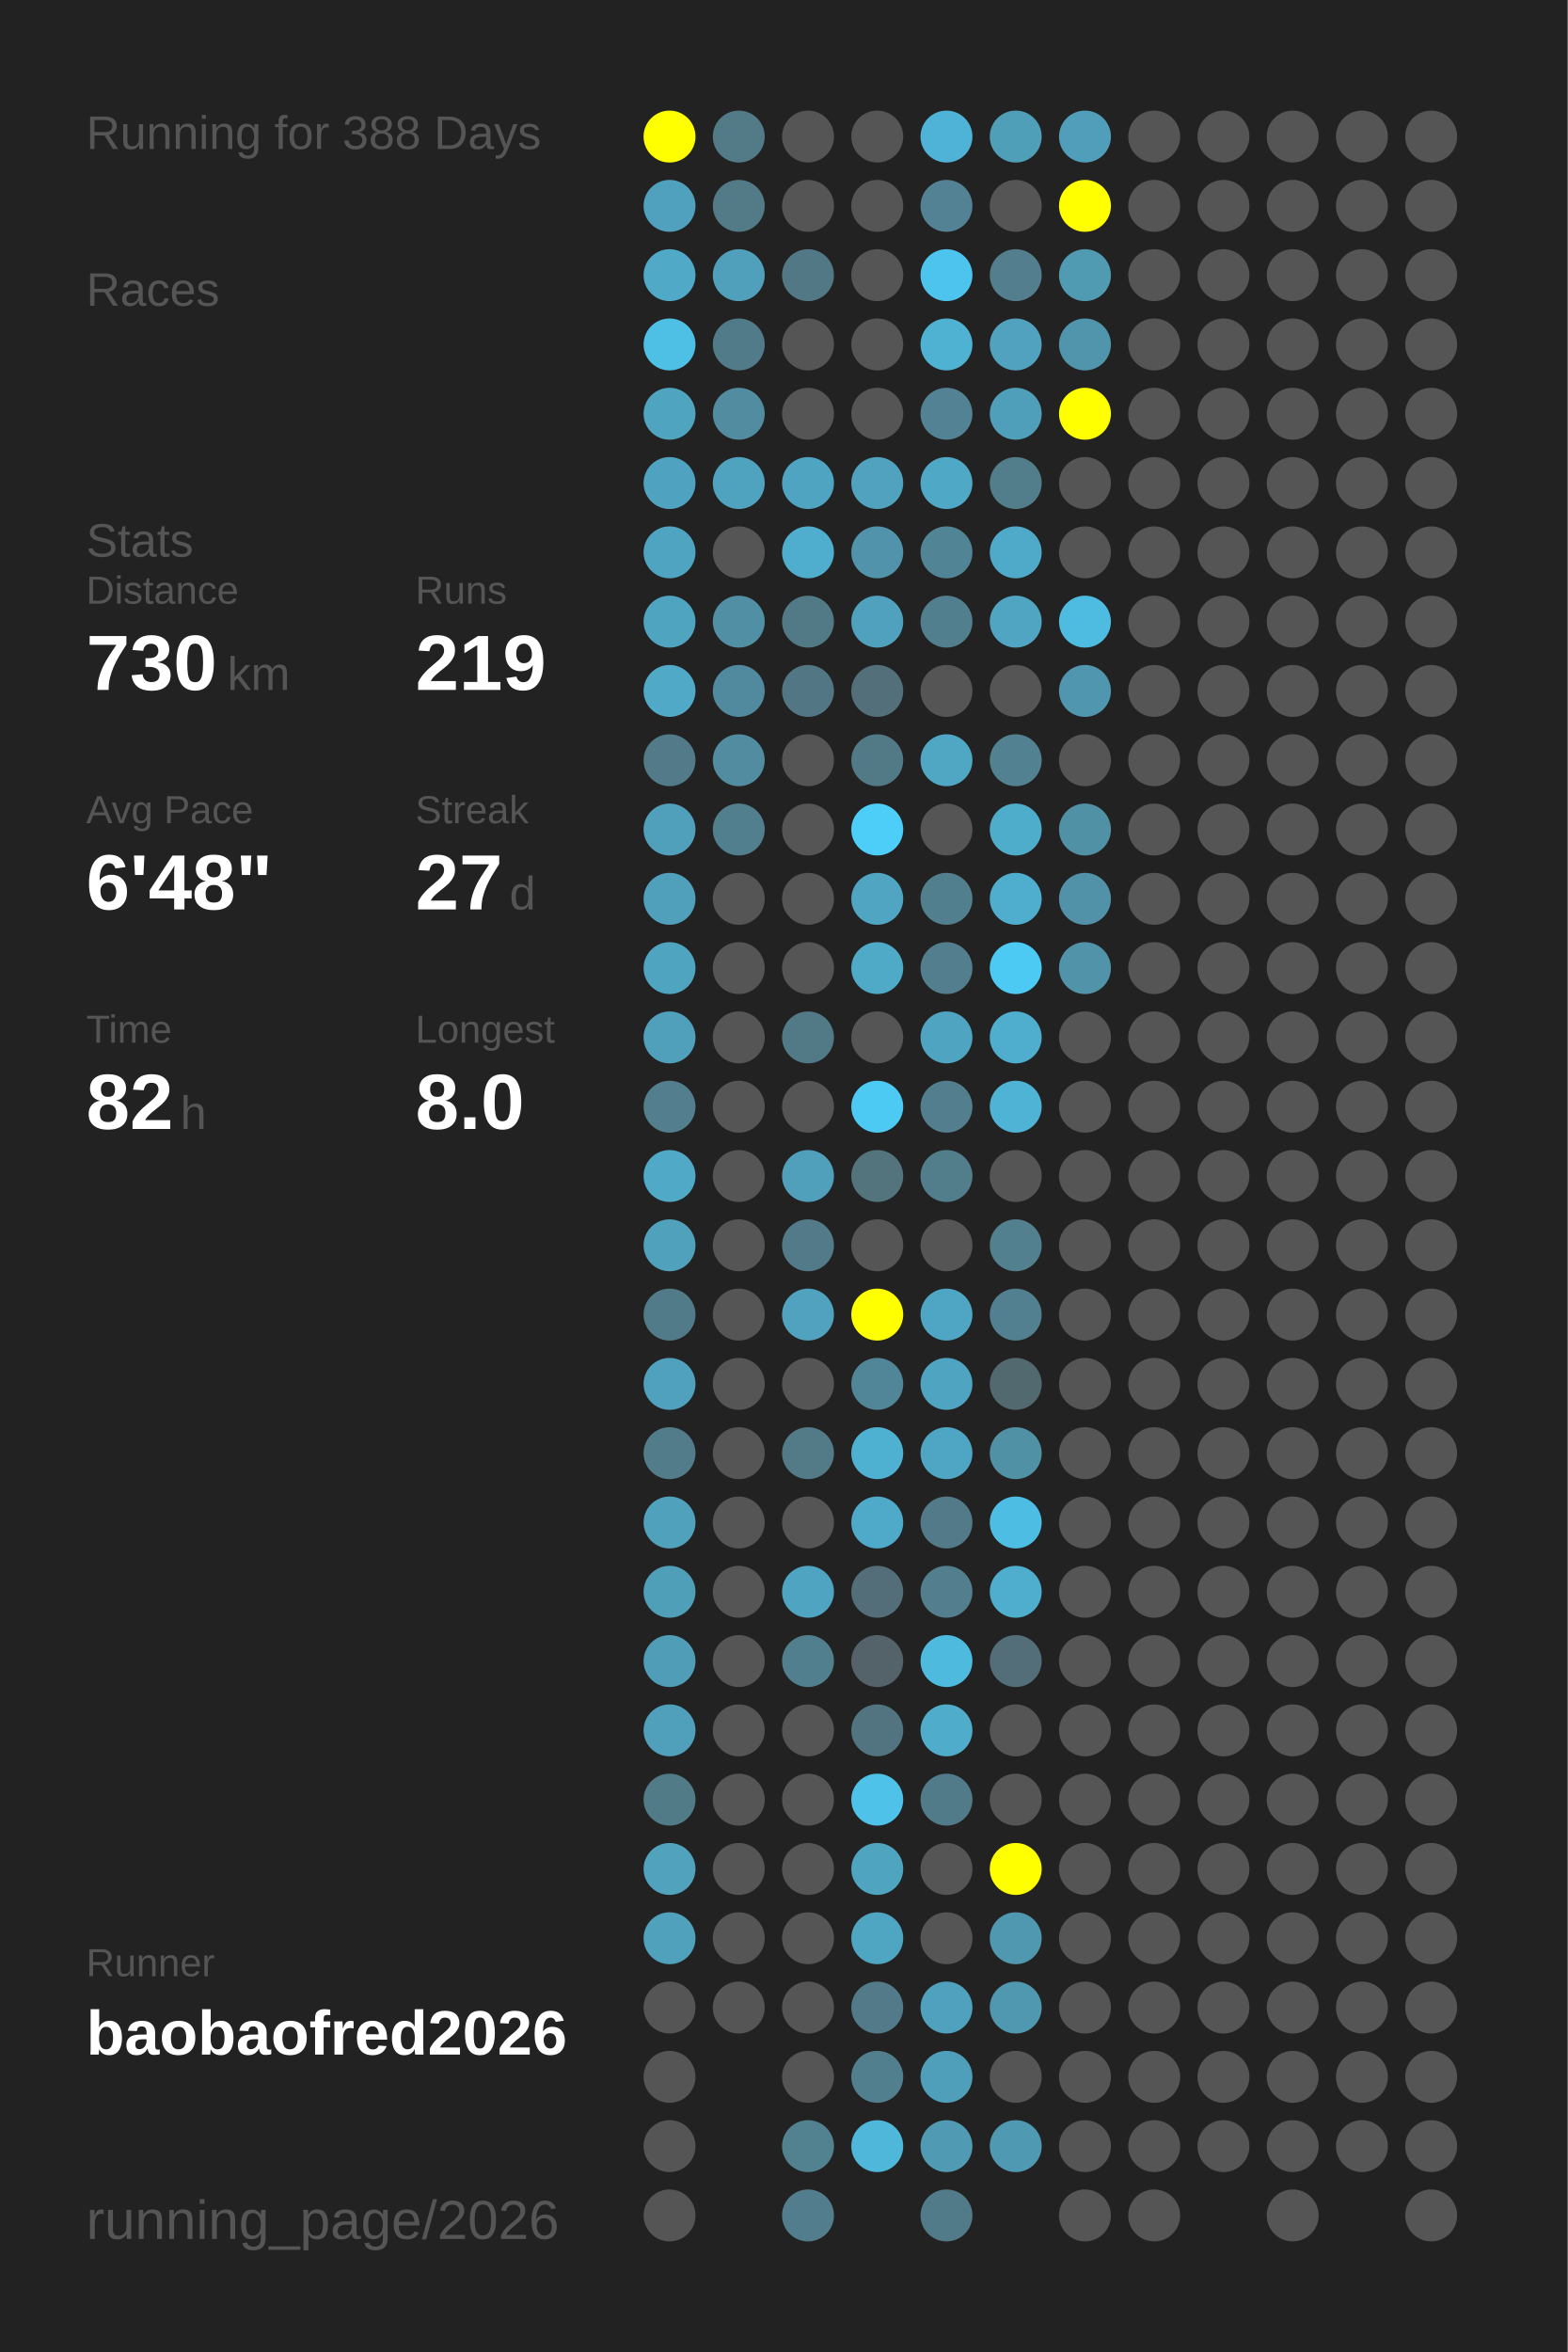
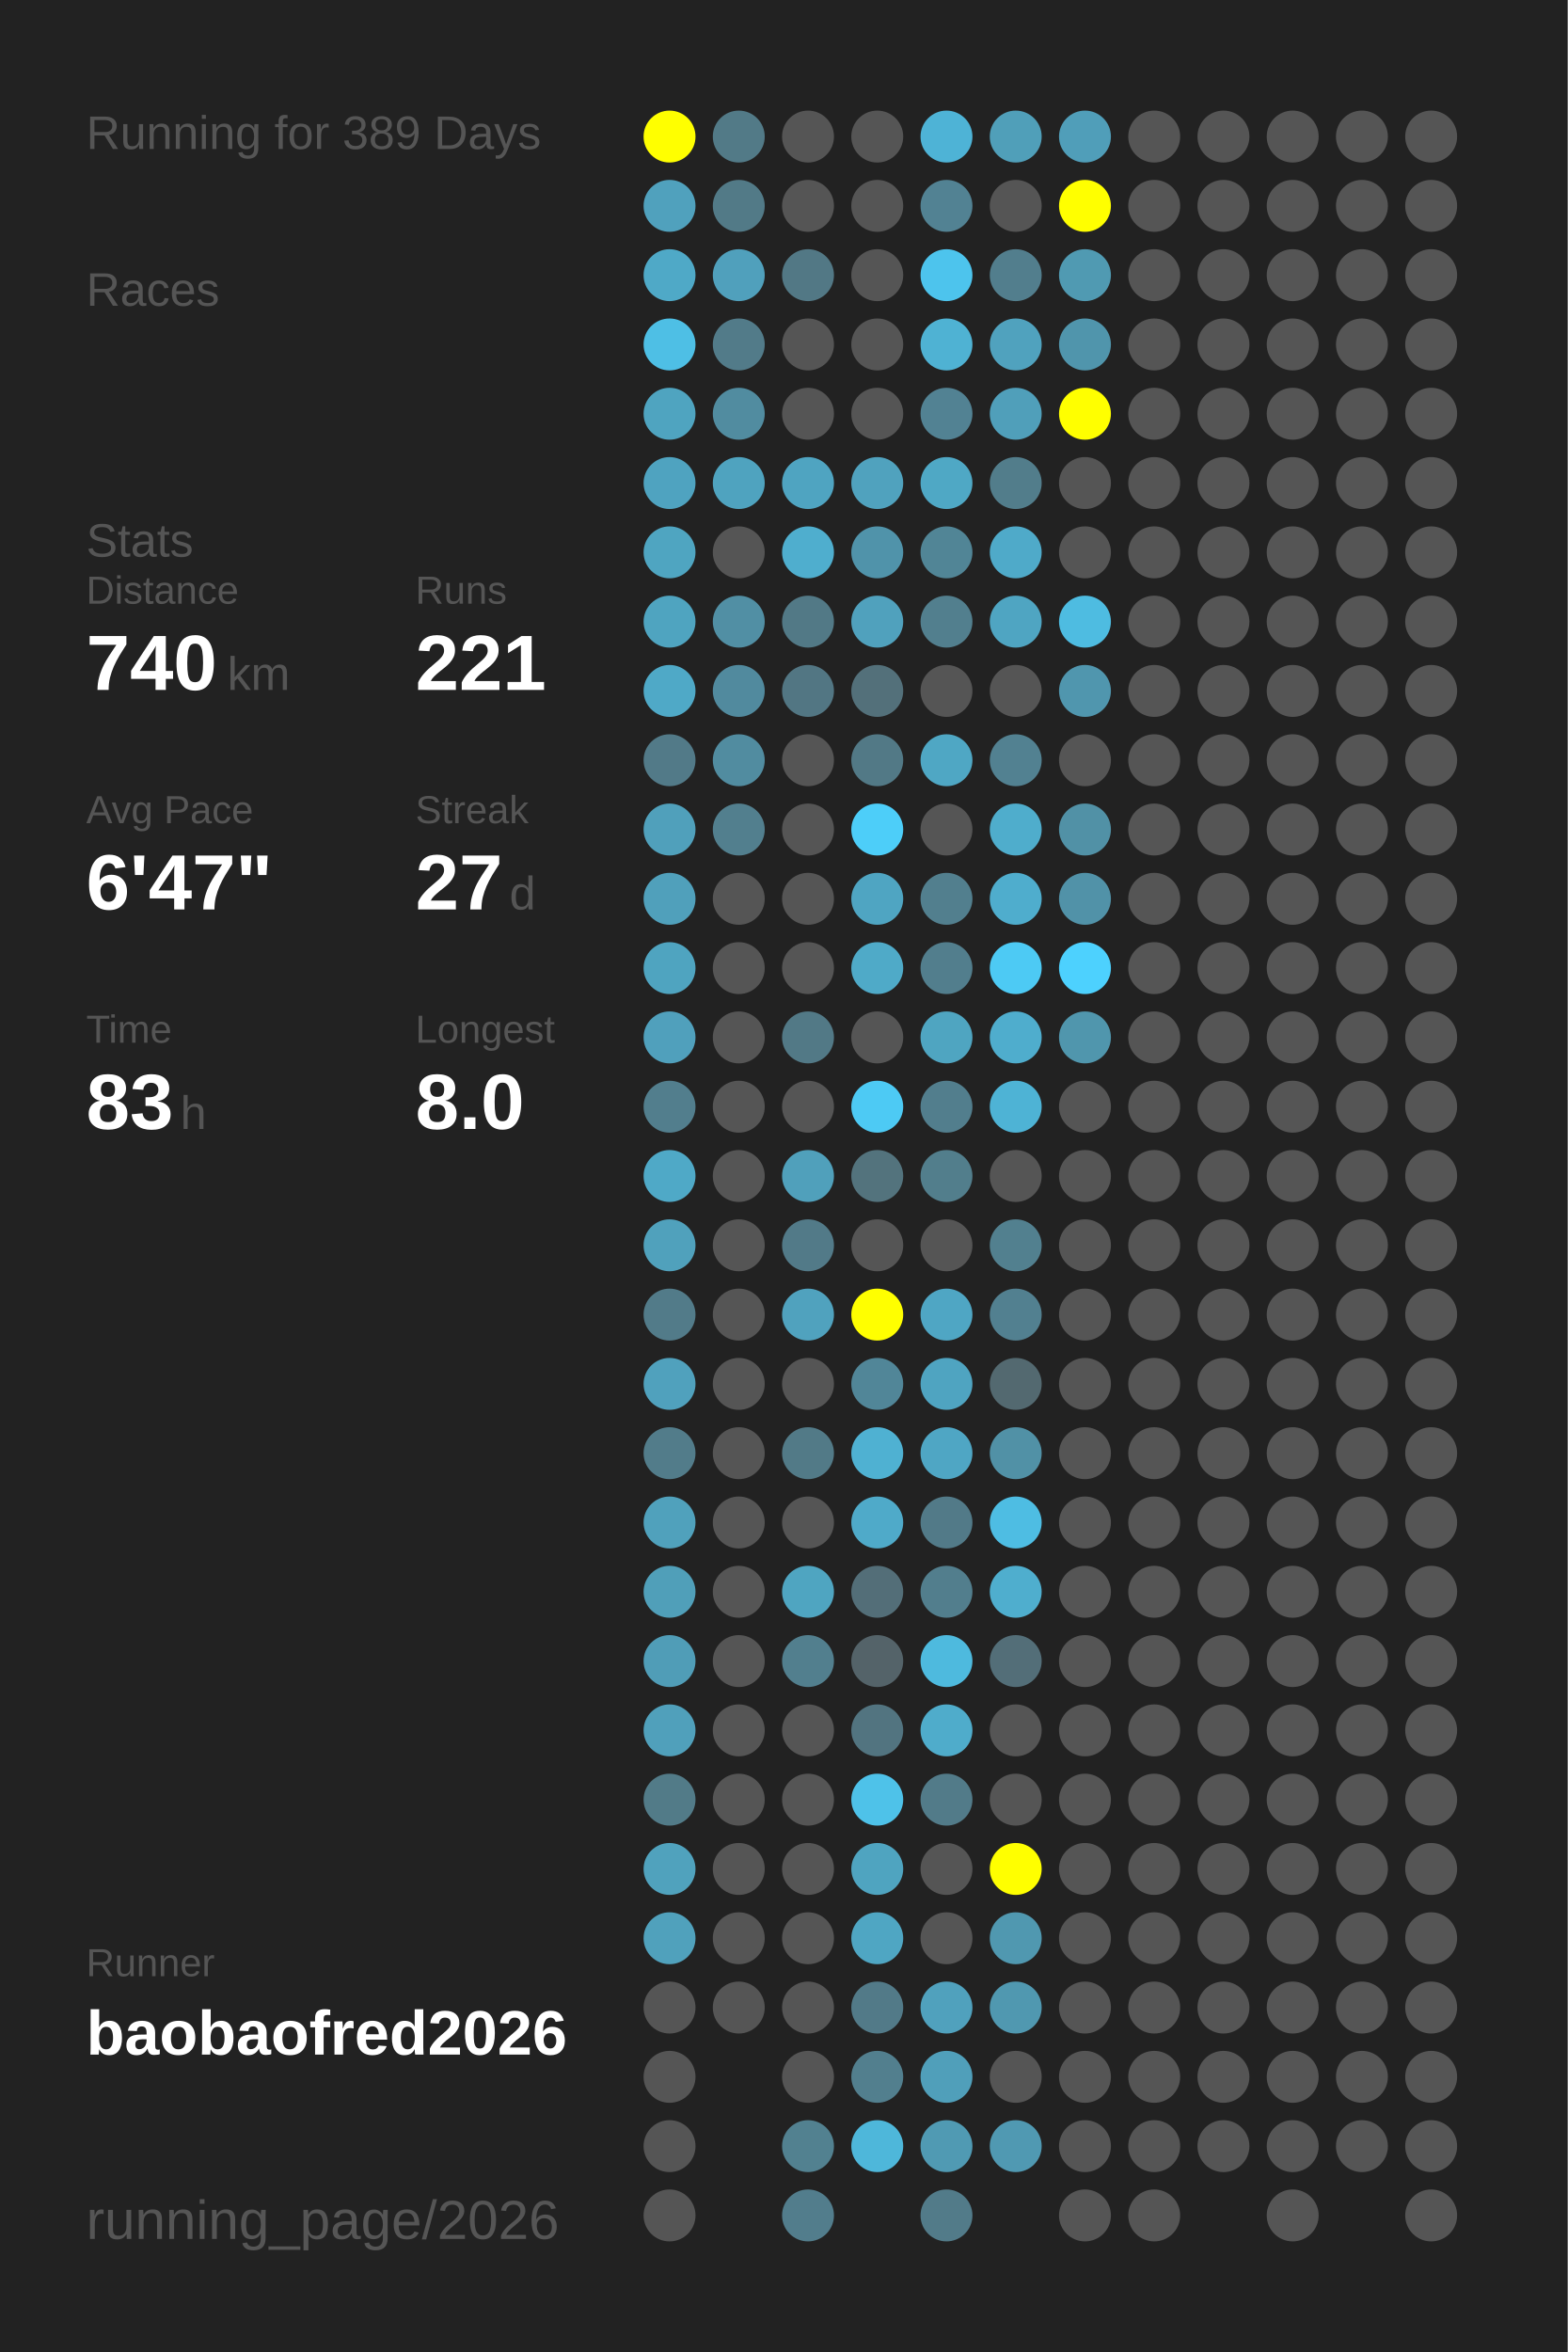
<svg xmlns="http://www.w3.org/2000/svg" baseProfile="full" height="300mm" version="1.1" viewBox="0,0,200,300" width="200mm">
  <defs />
  <rect fill="#222222" height="300" width="200" x="0" y="0" />
-   <text fill="#555555" style="font-size:6px; font-family:Arial;" x="11" y="19">Running for 388 Days</text>
+   <text fill="#555555" style="font-size:6px; font-family:Arial;" x="11" y="19">Running for 389 Days</text>
  <text fill="#555555" style="font-size:6px; font-family:Arial;" x="11" y="39">Races</text>
  <text fill="#555555" style="font-size:6px; font-family:Arial;" x="11" y="71">Stats</text>
  <text fill="#555555" style="font-size:5px; font-family:Arial;" x="11" y="77">Distance</text>
-   <text fill="#FFFFFF" style="font-size:10px; font-family:Arial; font-weight:bold;" x="11" y="88">730</text>
+   <text fill="#FFFFFF" style="font-size:10px; font-family:Arial; font-weight:bold;" x="11" y="88">740</text>
  <text fill="#555555" style="font-size:6px; font-family:Arial;" x="29" y="88">km</text>
  <text fill="#555555" style="font-size:5px; font-family:Arial;" x="53" y="77">Runs</text>
-   <text fill="#FFFFFF" style="font-size:10px; font-family:Arial; font-weight:bold;" x="53" y="88">219</text>
+   <text fill="#FFFFFF" style="font-size:10px; font-family:Arial; font-weight:bold;" x="53" y="88">221</text>
  <text fill="#555555" style="font-size:5px; font-family:Arial;" x="11" y="105">Avg Pace</text>
-   <text fill="#FFFFFF" style="font-size:10px; font-family:Arial; font-weight:bold;" x="11" y="116">6'48"</text>
+   <text fill="#FFFFFF" style="font-size:10px; font-family:Arial; font-weight:bold;" x="11" y="116">6'47"</text>
  <text fill="#555555" style="font-size:5px; font-family:Arial;" x="53" y="105">Streak</text>
  <text fill="#FFFFFF" style="font-size:10px; font-family:Arial; font-weight:bold;" x="53" y="116">27</text>
  <text fill="#555555" style="font-size:6px; font-family:Arial;" x="65" y="116">d</text>
  <text fill="#555555" style="font-size:5px; font-family:Arial;" x="11" y="133">Time</text>
-   <text fill="#FFFFFF" style="font-size:10px; font-family:Arial; font-weight:bold;" x="11" y="144">82</text>
+   <text fill="#FFFFFF" style="font-size:10px; font-family:Arial; font-weight:bold;" x="11" y="144">83</text>
  <text fill="#555555" style="font-size:6px; font-family:Arial;" x="23" y="144">h</text>
  <text fill="#555555" style="font-size:5px; font-family:Arial;" x="53" y="133">Longest</text>
  <text fill="#FFFFFF" style="font-size:10px; font-family:Arial; font-weight:bold;" x="53" y="144">8.0</text>
  <text fill="#555555" style="font-size:5px; font-family:Arial;" x="11" y="252.065">Runner</text>
  <text fill="#FFFFFF" style="font-size:8px; font-family:Arial; font-weight:bold;" x="11" y="262.065">baobaofred2026</text>
  <text fill="#555555" style="font-size:7px; font-family:Arial;" x="11" y="285.581">running_page/2026</text>
  <circle cx="85.417" cy="17.419" fill="#FFFF00" r="3.312" />
  <circle cx="85.417" cy="26.258" fill="#50a1bd" r="3.312" />
  <circle cx="85.417" cy="35.097" fill="#4fa9c7" r="3.312" />
  <circle cx="85.417" cy="43.935" fill="#4ebfe5" r="3.312" />
  <circle cx="85.417" cy="52.774" fill="#4fa4c0" r="3.312" />
  <circle cx="85.417" cy="61.613" fill="#4fa3c0" r="3.312" />
  <circle cx="85.417" cy="70.452" fill="#4fa5c1" r="3.312" />
  <circle cx="85.417" cy="79.29" fill="#4fa4c0" r="3.312" />
  <circle cx="85.417" cy="88.129" fill="#4fa9c7" r="3.312" />
  <circle cx="85.417" cy="96.968" fill="#527a88" r="3.312" />
  <circle cx="85.417" cy="105.806" fill="#50a0bb" r="3.312" />
  <circle cx="85.417" cy="114.645" fill="#50a0bb" r="3.312" />
  <circle cx="85.417" cy="123.484" fill="#4fa4c0" r="3.312" />
  <circle cx="85.417" cy="132.323" fill="#50a0bc" r="3.312" />
  <circle cx="85.417" cy="141.161" fill="#527e8d" r="3.312" />
  <circle cx="85.417" cy="150" fill="#4fa9c7" r="3.312" />
  <circle cx="85.417" cy="158.839" fill="#50a1bc" r="3.312" />
  <circle cx="85.417" cy="167.677" fill="#527b89" r="3.312" />
  <circle cx="85.417" cy="176.516" fill="#50a1bd" r="3.312" />
  <circle cx="85.417" cy="185.355" fill="#527c8a" r="3.312" />
  <circle cx="85.417" cy="194.194" fill="#50a1bc" r="3.312" />
  <circle cx="85.417" cy="203.032" fill="#509fb9" r="3.312" />
  <circle cx="85.417" cy="211.871" fill="#509db7" r="3.312" />
  <circle cx="85.417" cy="220.71" fill="#50a0bb" r="3.312" />
  <circle cx="85.417" cy="229.548" fill="#527b88" r="3.312" />
  <circle cx="85.417" cy="238.387" fill="#50a2bd" r="3.312" />
  <circle cx="85.417" cy="247.226" fill="#50a1bc" r="3.312" />
  <circle cx="85.417" cy="256.065" fill="#555555" r="3.312" />
  <circle cx="85.417" cy="264.903" fill="#555555" r="3.312" />
  <circle cx="85.417" cy="273.742" fill="#555555" r="3.312" />
  <circle cx="85.417" cy="282.581" fill="#555555" r="3.312" />
  <circle cx="94.25" cy="17.419" fill="#527a87" r="3.312" />
  <circle cx="94.25" cy="26.258" fill="#527a87" r="3.312" />
  <circle cx="94.25" cy="35.097" fill="#50a0bc" r="3.312" />
  <circle cx="94.25" cy="43.935" fill="#527b89" r="3.312" />
  <circle cx="94.25" cy="52.774" fill="#518ca0" r="3.312" />
  <circle cx="94.25" cy="61.613" fill="#4fa3bf" r="3.312" />
  <circle cx="94.25" cy="70.452" fill="#555555" r="3.312" />
  <circle cx="94.25" cy="79.29" fill="#518fa4" r="3.312" />
  <circle cx="94.25" cy="88.129" fill="#518a9e" r="3.312" />
  <circle cx="94.25" cy="96.968" fill="#518ca0" r="3.312" />
  <circle cx="94.25" cy="105.806" fill="#527f8e" r="3.312" />
  <circle cx="94.25" cy="114.645" fill="#555555" r="3.312" />
  <circle cx="94.25" cy="123.484" fill="#555555" r="3.312" />
  <circle cx="94.25" cy="132.323" fill="#555555" r="3.312" />
  <circle cx="94.25" cy="141.161" fill="#555555" r="3.312" />
  <circle cx="94.25" cy="150" fill="#555555" r="3.312" />
  <circle cx="94.25" cy="158.839" fill="#555555" r="3.312" />
  <circle cx="94.25" cy="167.677" fill="#555555" r="3.312" />
  <circle cx="94.25" cy="176.516" fill="#555555" r="3.312" />
  <circle cx="94.25" cy="185.355" fill="#555555" r="3.312" />
  <circle cx="94.25" cy="194.194" fill="#555555" r="3.312" />
  <circle cx="94.25" cy="203.032" fill="#555555" r="3.312" />
  <circle cx="94.25" cy="211.871" fill="#555555" r="3.312" />
  <circle cx="94.25" cy="220.71" fill="#555555" r="3.312" />
  <circle cx="94.25" cy="229.548" fill="#555555" r="3.312" />
  <circle cx="94.25" cy="238.387" fill="#555555" r="3.312" />
  <circle cx="94.25" cy="247.226" fill="#555555" r="3.312" />
  <circle cx="94.25" cy="256.065" fill="#555555" r="3.312" />
  <circle cx="103.083" cy="17.419" fill="#555555" r="3.312" />
  <circle cx="103.083" cy="26.258" fill="#555555" r="3.312" />
  <circle cx="103.083" cy="35.097" fill="#527885" r="3.312" />
  <circle cx="103.083" cy="43.935" fill="#555555" r="3.312" />
  <circle cx="103.083" cy="52.774" fill="#555555" r="3.312" />
  <circle cx="103.083" cy="61.613" fill="#4fa4c1" r="3.312" />
  <circle cx="103.083" cy="70.452" fill="#4faece" r="3.312" />
  <circle cx="103.083" cy="79.29" fill="#527986" r="3.312" />
  <circle cx="103.083" cy="88.129" fill="#527683" r="3.312" />
  <circle cx="103.083" cy="96.968" fill="#555555" r="3.312" />
  <circle cx="103.083" cy="105.806" fill="#555555" r="3.312" />
  <circle cx="103.083" cy="114.645" fill="#555555" r="3.312" />
  <circle cx="103.083" cy="123.484" fill="#555555" r="3.312" />
  <circle cx="103.083" cy="132.323" fill="#527986" r="3.312" />
  <circle cx="103.083" cy="141.161" fill="#555555" r="3.312" />
  <circle cx="103.083" cy="150" fill="#50a0bb" r="3.312" />
  <circle cx="103.083" cy="158.839" fill="#527a88" r="3.312" />
  <circle cx="103.083" cy="167.677" fill="#50a2be" r="3.312" />
  <circle cx="103.083" cy="176.516" fill="#555555" r="3.312" />
  <circle cx="103.083" cy="185.355" fill="#527a87" r="3.312" />
  <circle cx="103.083" cy="194.194" fill="#555555" r="3.312" />
  <circle cx="103.083" cy="203.032" fill="#4fa5c1" r="3.312" />
  <circle cx="103.083" cy="211.871" fill="#527f8e" r="3.312" />
  <circle cx="103.083" cy="220.71" fill="#555555" r="3.312" />
  <circle cx="103.083" cy="229.548" fill="#555555" r="3.312" />
  <circle cx="103.083" cy="238.387" fill="#555555" r="3.312" />
  <circle cx="103.083" cy="247.226" fill="#555555" r="3.312" />
  <circle cx="103.083" cy="256.065" fill="#555555" r="3.312" />
  <circle cx="103.083" cy="264.903" fill="#555555" r="3.312" />
  <circle cx="103.083" cy="273.742" fill="#528190" r="3.312" />
  <circle cx="103.083" cy="282.581" fill="#527d8c" r="3.312" />
  <circle cx="111.917" cy="17.419" fill="#555555" r="3.312" />
  <circle cx="111.917" cy="26.258" fill="#555555" r="3.312" />
  <circle cx="111.917" cy="35.097" fill="#555555" r="3.312" />
  <circle cx="111.917" cy="43.935" fill="#555555" r="3.312" />
  <circle cx="111.917" cy="52.774" fill="#555555" r="3.312" />
  <circle cx="111.917" cy="61.613" fill="#50a2be" r="3.312" />
  <circle cx="111.917" cy="70.452" fill="#5093aa" r="3.312" />
  <circle cx="111.917" cy="79.29" fill="#50a1bd" r="3.312" />
  <circle cx="111.917" cy="88.129" fill="#53707a" r="3.312" />
  <circle cx="111.917" cy="96.968" fill="#527986" r="3.312" />
  <circle cx="111.917" cy="105.806" fill="#4dcef9" r="3.312" />
  <circle cx="111.917" cy="114.645" fill="#4fa5c2" r="3.312" />
  <circle cx="111.917" cy="123.484" fill="#4faac8" r="3.312" />
  <circle cx="111.917" cy="132.323" fill="#555555" r="3.312" />
  <circle cx="111.917" cy="141.161" fill="#4dcaf4" r="3.312" />
  <circle cx="111.917" cy="150" fill="#53737d" r="3.312" />
  <circle cx="111.917" cy="158.839" fill="#555555" r="3.312" />
  <circle cx="111.917" cy="167.677" fill="#FFFF00" r="3.312" />
  <circle cx="111.917" cy="176.516" fill="#518698" r="3.312" />
  <circle cx="111.917" cy="185.355" fill="#4fb1d2" r="3.312" />
  <circle cx="111.917" cy="194.194" fill="#4faac9" r="3.312" />
  <circle cx="111.917" cy="203.032" fill="#536e78" r="3.312" />
  <circle cx="111.917" cy="211.871" fill="#546369" r="3.312" />
  <circle cx="111.917" cy="220.71" fill="#527480" r="3.312" />
  <circle cx="111.917" cy="229.548" fill="#4ec2e9" r="3.312" />
  <circle cx="111.917" cy="238.387" fill="#4fa4c0" r="3.312" />
  <circle cx="111.917" cy="247.226" fill="#4fa6c3" r="3.312" />
  <circle cx="111.917" cy="256.065" fill="#527a88" r="3.312" />
  <circle cx="111.917" cy="264.903" fill="#527f8e" r="3.312" />
  <circle cx="111.917" cy="273.742" fill="#4eb7da" r="3.312" />
  <circle cx="120.75" cy="17.419" fill="#4eb3d6" r="3.312" />
  <circle cx="120.75" cy="26.258" fill="#528293" r="3.312" />
  <circle cx="120.75" cy="35.097" fill="#4dc4ed" r="3.312" />
  <circle cx="120.75" cy="43.935" fill="#4fb2d3" r="3.312" />
  <circle cx="120.75" cy="52.774" fill="#528293" r="3.312" />
  <circle cx="120.75" cy="61.613" fill="#4fa8c5" r="3.312" />
  <circle cx="120.75" cy="70.452" fill="#518596" r="3.312" />
  <circle cx="120.75" cy="79.29" fill="#527f8e" r="3.312" />
  <circle cx="120.75" cy="88.129" fill="#555555" r="3.312" />
  <circle cx="120.75" cy="96.968" fill="#4fa7c4" r="3.312" />
  <circle cx="120.75" cy="105.806" fill="#555555" r="3.312" />
  <circle cx="120.75" cy="114.645" fill="#527f8e" r="3.312" />
  <circle cx="120.75" cy="123.484" fill="#527e8d" r="3.312" />
  <circle cx="120.75" cy="132.323" fill="#4fa5c1" r="3.312" />
  <circle cx="120.75" cy="141.161" fill="#527e8d" r="3.312" />
  <circle cx="120.75" cy="150" fill="#527e8c" r="3.312" />
  <circle cx="120.75" cy="158.839" fill="#555555" r="3.312" />
  <circle cx="120.75" cy="167.677" fill="#4fa6c4" r="3.312" />
  <circle cx="120.75" cy="176.516" fill="#4fa4c1" r="3.312" />
  <circle cx="120.75" cy="185.355" fill="#4fa6c4" r="3.312" />
  <circle cx="120.75" cy="194.194" fill="#527a88" r="3.312" />
  <circle cx="120.75" cy="203.032" fill="#527e8d" r="3.312" />
  <circle cx="120.75" cy="211.871" fill="#4ebade" r="3.312" />
  <circle cx="120.75" cy="220.71" fill="#4faccb" r="3.312" />
  <circle cx="120.75" cy="229.548" fill="#527b89" r="3.312" />
  <circle cx="120.75" cy="238.387" fill="#555555" r="3.312" />
  <circle cx="120.75" cy="247.226" fill="#555555" r="3.312" />
  <circle cx="120.75" cy="256.065" fill="#50a1bd" r="3.312" />
  <circle cx="120.75" cy="264.903" fill="#509fba" r="3.312" />
  <circle cx="120.75" cy="273.742" fill="#509ab3" r="3.312" />
  <circle cx="120.75" cy="282.581" fill="#527b89" r="3.312" />
  <circle cx="129.583" cy="17.419" fill="#509fb9" r="3.312" />
  <circle cx="129.583" cy="26.258" fill="#555555" r="3.312" />
  <circle cx="129.583" cy="35.097" fill="#527e8d" r="3.312" />
  <circle cx="129.583" cy="43.935" fill="#50a2be" r="3.312" />
  <circle cx="129.583" cy="52.774" fill="#509fba" r="3.312" />
  <circle cx="129.583" cy="61.613" fill="#527d8b" r="3.312" />
  <circle cx="129.583" cy="70.452" fill="#4faac9" r="3.312" />
  <circle cx="129.583" cy="79.29" fill="#4fa5c2" r="3.312" />
  <circle cx="129.583" cy="88.129" fill="#555555" r="3.312" />
  <circle cx="129.583" cy="96.968" fill="#528191" r="3.312" />
  <circle cx="129.583" cy="105.806" fill="#4fadcc" r="3.312" />
  <circle cx="129.583" cy="114.645" fill="#4fadcd" r="3.312" />
  <circle cx="129.583" cy="123.484" fill="#4dcaf4" r="3.312" />
  <circle cx="129.583" cy="132.323" fill="#4fadcd" r="3.312" />
  <circle cx="129.583" cy="141.161" fill="#4eb3d5" r="3.312" />
  <circle cx="129.583" cy="150" fill="#555555" r="3.312" />
  <circle cx="129.583" cy="158.839" fill="#52808f" r="3.312" />
  <circle cx="129.583" cy="167.677" fill="#528090" r="3.312" />
  <circle cx="129.583" cy="176.516" fill="#536970" r="3.312" />
  <circle cx="129.583" cy="185.355" fill="#5191a6" r="3.312" />
  <circle cx="129.583" cy="194.194" fill="#4ebde3" r="3.312" />
  <circle cx="129.583" cy="203.032" fill="#4faece" r="3.312" />
  <circle cx="129.583" cy="211.871" fill="#536e78" r="3.312" />
  <circle cx="129.583" cy="220.71" fill="#555555" r="3.312" />
  <circle cx="129.583" cy="229.548" fill="#555555" r="3.312" />
  <circle cx="129.583" cy="238.387" fill="#FFFF00" r="3.312" />
  <circle cx="129.583" cy="247.226" fill="#5098b0" r="3.312" />
  <circle cx="129.583" cy="256.065" fill="#5098b0" r="3.312" />
  <circle cx="129.583" cy="264.903" fill="#555555" r="3.312" />
  <circle cx="129.583" cy="273.742" fill="#5099b2" r="3.312" />
  <circle cx="138.417" cy="17.419" fill="#509eb9" r="3.312" />
  <circle cx="138.417" cy="26.258" fill="#FFFF00" r="3.312" />
  <circle cx="138.417" cy="35.097" fill="#509ab2" r="3.312" />
  <circle cx="138.417" cy="43.935" fill="#5095ac" r="3.312" />
  <circle cx="138.417" cy="52.774" fill="#FFFF00" r="3.312" />
  <circle cx="138.417" cy="61.613" fill="#555555" r="3.312" />
  <circle cx="138.417" cy="70.452" fill="#555555" r="3.312" />
  <circle cx="138.417" cy="79.29" fill="#4ebce1" r="3.312" />
  <circle cx="138.417" cy="88.129" fill="#5096ae" r="3.312" />
  <circle cx="138.417" cy="96.968" fill="#555555" r="3.312" />
  <circle cx="138.417" cy="105.806" fill="#5191a6" r="3.312" />
  <circle cx="138.417" cy="114.645" fill="#5192a8" r="3.312" />
-   <circle cx="138.417" cy="123.484" fill="#5193a9" r="3.312" />
-   <circle cx="138.417" cy="132.323" fill="#555555" r="3.312" />
+   <circle cx="138.417" cy="123.484" fill="#4dd1fe" r="3.312" />
+   <circle cx="138.417" cy="132.323" fill="#5096ad" r="3.312" />
  <circle cx="138.417" cy="141.161" fill="#555555" r="3.312" />
  <circle cx="138.417" cy="150" fill="#555555" r="3.312" />
  <circle cx="138.417" cy="158.839" fill="#555555" r="3.312" />
  <circle cx="138.417" cy="167.677" fill="#555555" r="3.312" />
  <circle cx="138.417" cy="176.516" fill="#555555" r="3.312" />
  <circle cx="138.417" cy="185.355" fill="#555555" r="3.312" />
  <circle cx="138.417" cy="194.194" fill="#555555" r="3.312" />
  <circle cx="138.417" cy="203.032" fill="#555555" r="3.312" />
  <circle cx="138.417" cy="211.871" fill="#555555" r="3.312" />
  <circle cx="138.417" cy="220.71" fill="#555555" r="3.312" />
  <circle cx="138.417" cy="229.548" fill="#555555" r="3.312" />
  <circle cx="138.417" cy="238.387" fill="#555555" r="3.312" />
  <circle cx="138.417" cy="247.226" fill="#555555" r="3.312" />
  <circle cx="138.417" cy="256.065" fill="#555555" r="3.312" />
  <circle cx="138.417" cy="264.903" fill="#555555" r="3.312" />
  <circle cx="138.417" cy="273.742" fill="#555555" r="3.312" />
  <circle cx="138.417" cy="282.581" fill="#555555" r="3.312" />
  <circle cx="147.25" cy="17.419" fill="#555555" r="3.312" />
  <circle cx="147.25" cy="26.258" fill="#555555" r="3.312" />
  <circle cx="147.25" cy="35.097" fill="#555555" r="3.312" />
  <circle cx="147.25" cy="43.935" fill="#555555" r="3.312" />
  <circle cx="147.25" cy="52.774" fill="#555555" r="3.312" />
  <circle cx="147.25" cy="61.613" fill="#555555" r="3.312" />
  <circle cx="147.25" cy="70.452" fill="#555555" r="3.312" />
  <circle cx="147.25" cy="79.29" fill="#555555" r="3.312" />
  <circle cx="147.25" cy="88.129" fill="#555555" r="3.312" />
  <circle cx="147.25" cy="96.968" fill="#555555" r="3.312" />
  <circle cx="147.25" cy="105.806" fill="#555555" r="3.312" />
  <circle cx="147.25" cy="114.645" fill="#555555" r="3.312" />
  <circle cx="147.25" cy="123.484" fill="#555555" r="3.312" />
  <circle cx="147.25" cy="132.323" fill="#555555" r="3.312" />
  <circle cx="147.25" cy="141.161" fill="#555555" r="3.312" />
  <circle cx="147.25" cy="150" fill="#555555" r="3.312" />
  <circle cx="147.25" cy="158.839" fill="#555555" r="3.312" />
  <circle cx="147.25" cy="167.677" fill="#555555" r="3.312" />
  <circle cx="147.25" cy="176.516" fill="#555555" r="3.312" />
  <circle cx="147.25" cy="185.355" fill="#555555" r="3.312" />
  <circle cx="147.25" cy="194.194" fill="#555555" r="3.312" />
  <circle cx="147.25" cy="203.032" fill="#555555" r="3.312" />
  <circle cx="147.25" cy="211.871" fill="#555555" r="3.312" />
  <circle cx="147.25" cy="220.71" fill="#555555" r="3.312" />
  <circle cx="147.25" cy="229.548" fill="#555555" r="3.312" />
  <circle cx="147.25" cy="238.387" fill="#555555" r="3.312" />
  <circle cx="147.25" cy="247.226" fill="#555555" r="3.312" />
  <circle cx="147.25" cy="256.065" fill="#555555" r="3.312" />
  <circle cx="147.25" cy="264.903" fill="#555555" r="3.312" />
  <circle cx="147.25" cy="273.742" fill="#555555" r="3.312" />
  <circle cx="147.25" cy="282.581" fill="#555555" r="3.312" />
  <circle cx="156.083" cy="17.419" fill="#555555" r="3.312" />
  <circle cx="156.083" cy="26.258" fill="#555555" r="3.312" />
  <circle cx="156.083" cy="35.097" fill="#555555" r="3.312" />
  <circle cx="156.083" cy="43.935" fill="#555555" r="3.312" />
  <circle cx="156.083" cy="52.774" fill="#555555" r="3.312" />
  <circle cx="156.083" cy="61.613" fill="#555555" r="3.312" />
  <circle cx="156.083" cy="70.452" fill="#555555" r="3.312" />
  <circle cx="156.083" cy="79.29" fill="#555555" r="3.312" />
  <circle cx="156.083" cy="88.129" fill="#555555" r="3.312" />
  <circle cx="156.083" cy="96.968" fill="#555555" r="3.312" />
  <circle cx="156.083" cy="105.806" fill="#555555" r="3.312" />
  <circle cx="156.083" cy="114.645" fill="#555555" r="3.312" />
  <circle cx="156.083" cy="123.484" fill="#555555" r="3.312" />
  <circle cx="156.083" cy="132.323" fill="#555555" r="3.312" />
  <circle cx="156.083" cy="141.161" fill="#555555" r="3.312" />
  <circle cx="156.083" cy="150" fill="#555555" r="3.312" />
  <circle cx="156.083" cy="158.839" fill="#555555" r="3.312" />
  <circle cx="156.083" cy="167.677" fill="#555555" r="3.312" />
  <circle cx="156.083" cy="176.516" fill="#555555" r="3.312" />
  <circle cx="156.083" cy="185.355" fill="#555555" r="3.312" />
  <circle cx="156.083" cy="194.194" fill="#555555" r="3.312" />
  <circle cx="156.083" cy="203.032" fill="#555555" r="3.312" />
  <circle cx="156.083" cy="211.871" fill="#555555" r="3.312" />
  <circle cx="156.083" cy="220.71" fill="#555555" r="3.312" />
  <circle cx="156.083" cy="229.548" fill="#555555" r="3.312" />
  <circle cx="156.083" cy="238.387" fill="#555555" r="3.312" />
  <circle cx="156.083" cy="247.226" fill="#555555" r="3.312" />
  <circle cx="156.083" cy="256.065" fill="#555555" r="3.312" />
  <circle cx="156.083" cy="264.903" fill="#555555" r="3.312" />
  <circle cx="156.083" cy="273.742" fill="#555555" r="3.312" />
  <circle cx="164.917" cy="17.419" fill="#555555" r="3.312" />
  <circle cx="164.917" cy="26.258" fill="#555555" r="3.312" />
  <circle cx="164.917" cy="35.097" fill="#555555" r="3.312" />
  <circle cx="164.917" cy="43.935" fill="#555555" r="3.312" />
  <circle cx="164.917" cy="52.774" fill="#555555" r="3.312" />
  <circle cx="164.917" cy="61.613" fill="#555555" r="3.312" />
  <circle cx="164.917" cy="70.452" fill="#555555" r="3.312" />
  <circle cx="164.917" cy="79.29" fill="#555555" r="3.312" />
  <circle cx="164.917" cy="88.129" fill="#555555" r="3.312" />
  <circle cx="164.917" cy="96.968" fill="#555555" r="3.312" />
  <circle cx="164.917" cy="105.806" fill="#555555" r="3.312" />
  <circle cx="164.917" cy="114.645" fill="#555555" r="3.312" />
  <circle cx="164.917" cy="123.484" fill="#555555" r="3.312" />
  <circle cx="164.917" cy="132.323" fill="#555555" r="3.312" />
  <circle cx="164.917" cy="141.161" fill="#555555" r="3.312" />
  <circle cx="164.917" cy="150" fill="#555555" r="3.312" />
  <circle cx="164.917" cy="158.839" fill="#555555" r="3.312" />
  <circle cx="164.917" cy="167.677" fill="#555555" r="3.312" />
  <circle cx="164.917" cy="176.516" fill="#555555" r="3.312" />
  <circle cx="164.917" cy="185.355" fill="#555555" r="3.312" />
  <circle cx="164.917" cy="194.194" fill="#555555" r="3.312" />
  <circle cx="164.917" cy="203.032" fill="#555555" r="3.312" />
  <circle cx="164.917" cy="211.871" fill="#555555" r="3.312" />
  <circle cx="164.917" cy="220.71" fill="#555555" r="3.312" />
  <circle cx="164.917" cy="229.548" fill="#555555" r="3.312" />
  <circle cx="164.917" cy="238.387" fill="#555555" r="3.312" />
  <circle cx="164.917" cy="247.226" fill="#555555" r="3.312" />
  <circle cx="164.917" cy="256.065" fill="#555555" r="3.312" />
  <circle cx="164.917" cy="264.903" fill="#555555" r="3.312" />
  <circle cx="164.917" cy="273.742" fill="#555555" r="3.312" />
  <circle cx="164.917" cy="282.581" fill="#555555" r="3.312" />
  <circle cx="173.75" cy="17.419" fill="#555555" r="3.312" />
  <circle cx="173.75" cy="26.258" fill="#555555" r="3.312" />
  <circle cx="173.75" cy="35.097" fill="#555555" r="3.312" />
  <circle cx="173.75" cy="43.935" fill="#555555" r="3.312" />
  <circle cx="173.75" cy="52.774" fill="#555555" r="3.312" />
  <circle cx="173.75" cy="61.613" fill="#555555" r="3.312" />
  <circle cx="173.75" cy="70.452" fill="#555555" r="3.312" />
  <circle cx="173.75" cy="79.29" fill="#555555" r="3.312" />
  <circle cx="173.75" cy="88.129" fill="#555555" r="3.312" />
  <circle cx="173.75" cy="96.968" fill="#555555" r="3.312" />
  <circle cx="173.75" cy="105.806" fill="#555555" r="3.312" />
  <circle cx="173.75" cy="114.645" fill="#555555" r="3.312" />
  <circle cx="173.75" cy="123.484" fill="#555555" r="3.312" />
  <circle cx="173.75" cy="132.323" fill="#555555" r="3.312" />
  <circle cx="173.75" cy="141.161" fill="#555555" r="3.312" />
  <circle cx="173.75" cy="150" fill="#555555" r="3.312" />
  <circle cx="173.75" cy="158.839" fill="#555555" r="3.312" />
  <circle cx="173.75" cy="167.677" fill="#555555" r="3.312" />
  <circle cx="173.75" cy="176.516" fill="#555555" r="3.312" />
  <circle cx="173.75" cy="185.355" fill="#555555" r="3.312" />
  <circle cx="173.75" cy="194.194" fill="#555555" r="3.312" />
  <circle cx="173.75" cy="203.032" fill="#555555" r="3.312" />
  <circle cx="173.75" cy="211.871" fill="#555555" r="3.312" />
  <circle cx="173.75" cy="220.71" fill="#555555" r="3.312" />
  <circle cx="173.75" cy="229.548" fill="#555555" r="3.312" />
  <circle cx="173.75" cy="238.387" fill="#555555" r="3.312" />
  <circle cx="173.75" cy="247.226" fill="#555555" r="3.312" />
  <circle cx="173.75" cy="256.065" fill="#555555" r="3.312" />
  <circle cx="173.75" cy="264.903" fill="#555555" r="3.312" />
  <circle cx="173.75" cy="273.742" fill="#555555" r="3.312" />
  <circle cx="182.583" cy="17.419" fill="#555555" r="3.312" />
  <circle cx="182.583" cy="26.258" fill="#555555" r="3.312" />
  <circle cx="182.583" cy="35.097" fill="#555555" r="3.312" />
  <circle cx="182.583" cy="43.935" fill="#555555" r="3.312" />
  <circle cx="182.583" cy="52.774" fill="#555555" r="3.312" />
  <circle cx="182.583" cy="61.613" fill="#555555" r="3.312" />
  <circle cx="182.583" cy="70.452" fill="#555555" r="3.312" />
  <circle cx="182.583" cy="79.29" fill="#555555" r="3.312" />
  <circle cx="182.583" cy="88.129" fill="#555555" r="3.312" />
  <circle cx="182.583" cy="96.968" fill="#555555" r="3.312" />
  <circle cx="182.583" cy="105.806" fill="#555555" r="3.312" />
  <circle cx="182.583" cy="114.645" fill="#555555" r="3.312" />
  <circle cx="182.583" cy="123.484" fill="#555555" r="3.312" />
  <circle cx="182.583" cy="132.323" fill="#555555" r="3.312" />
  <circle cx="182.583" cy="141.161" fill="#555555" r="3.312" />
  <circle cx="182.583" cy="150" fill="#555555" r="3.312" />
  <circle cx="182.583" cy="158.839" fill="#555555" r="3.312" />
  <circle cx="182.583" cy="167.677" fill="#555555" r="3.312" />
  <circle cx="182.583" cy="176.516" fill="#555555" r="3.312" />
  <circle cx="182.583" cy="185.355" fill="#555555" r="3.312" />
  <circle cx="182.583" cy="194.194" fill="#555555" r="3.312" />
  <circle cx="182.583" cy="203.032" fill="#555555" r="3.312" />
  <circle cx="182.583" cy="211.871" fill="#555555" r="3.312" />
  <circle cx="182.583" cy="220.71" fill="#555555" r="3.312" />
  <circle cx="182.583" cy="229.548" fill="#555555" r="3.312" />
  <circle cx="182.583" cy="238.387" fill="#555555" r="3.312" />
  <circle cx="182.583" cy="247.226" fill="#555555" r="3.312" />
  <circle cx="182.583" cy="256.065" fill="#555555" r="3.312" />
  <circle cx="182.583" cy="264.903" fill="#555555" r="3.312" />
  <circle cx="182.583" cy="273.742" fill="#555555" r="3.312" />
  <circle cx="182.583" cy="282.581" fill="#555555" r="3.312" />
</svg>
